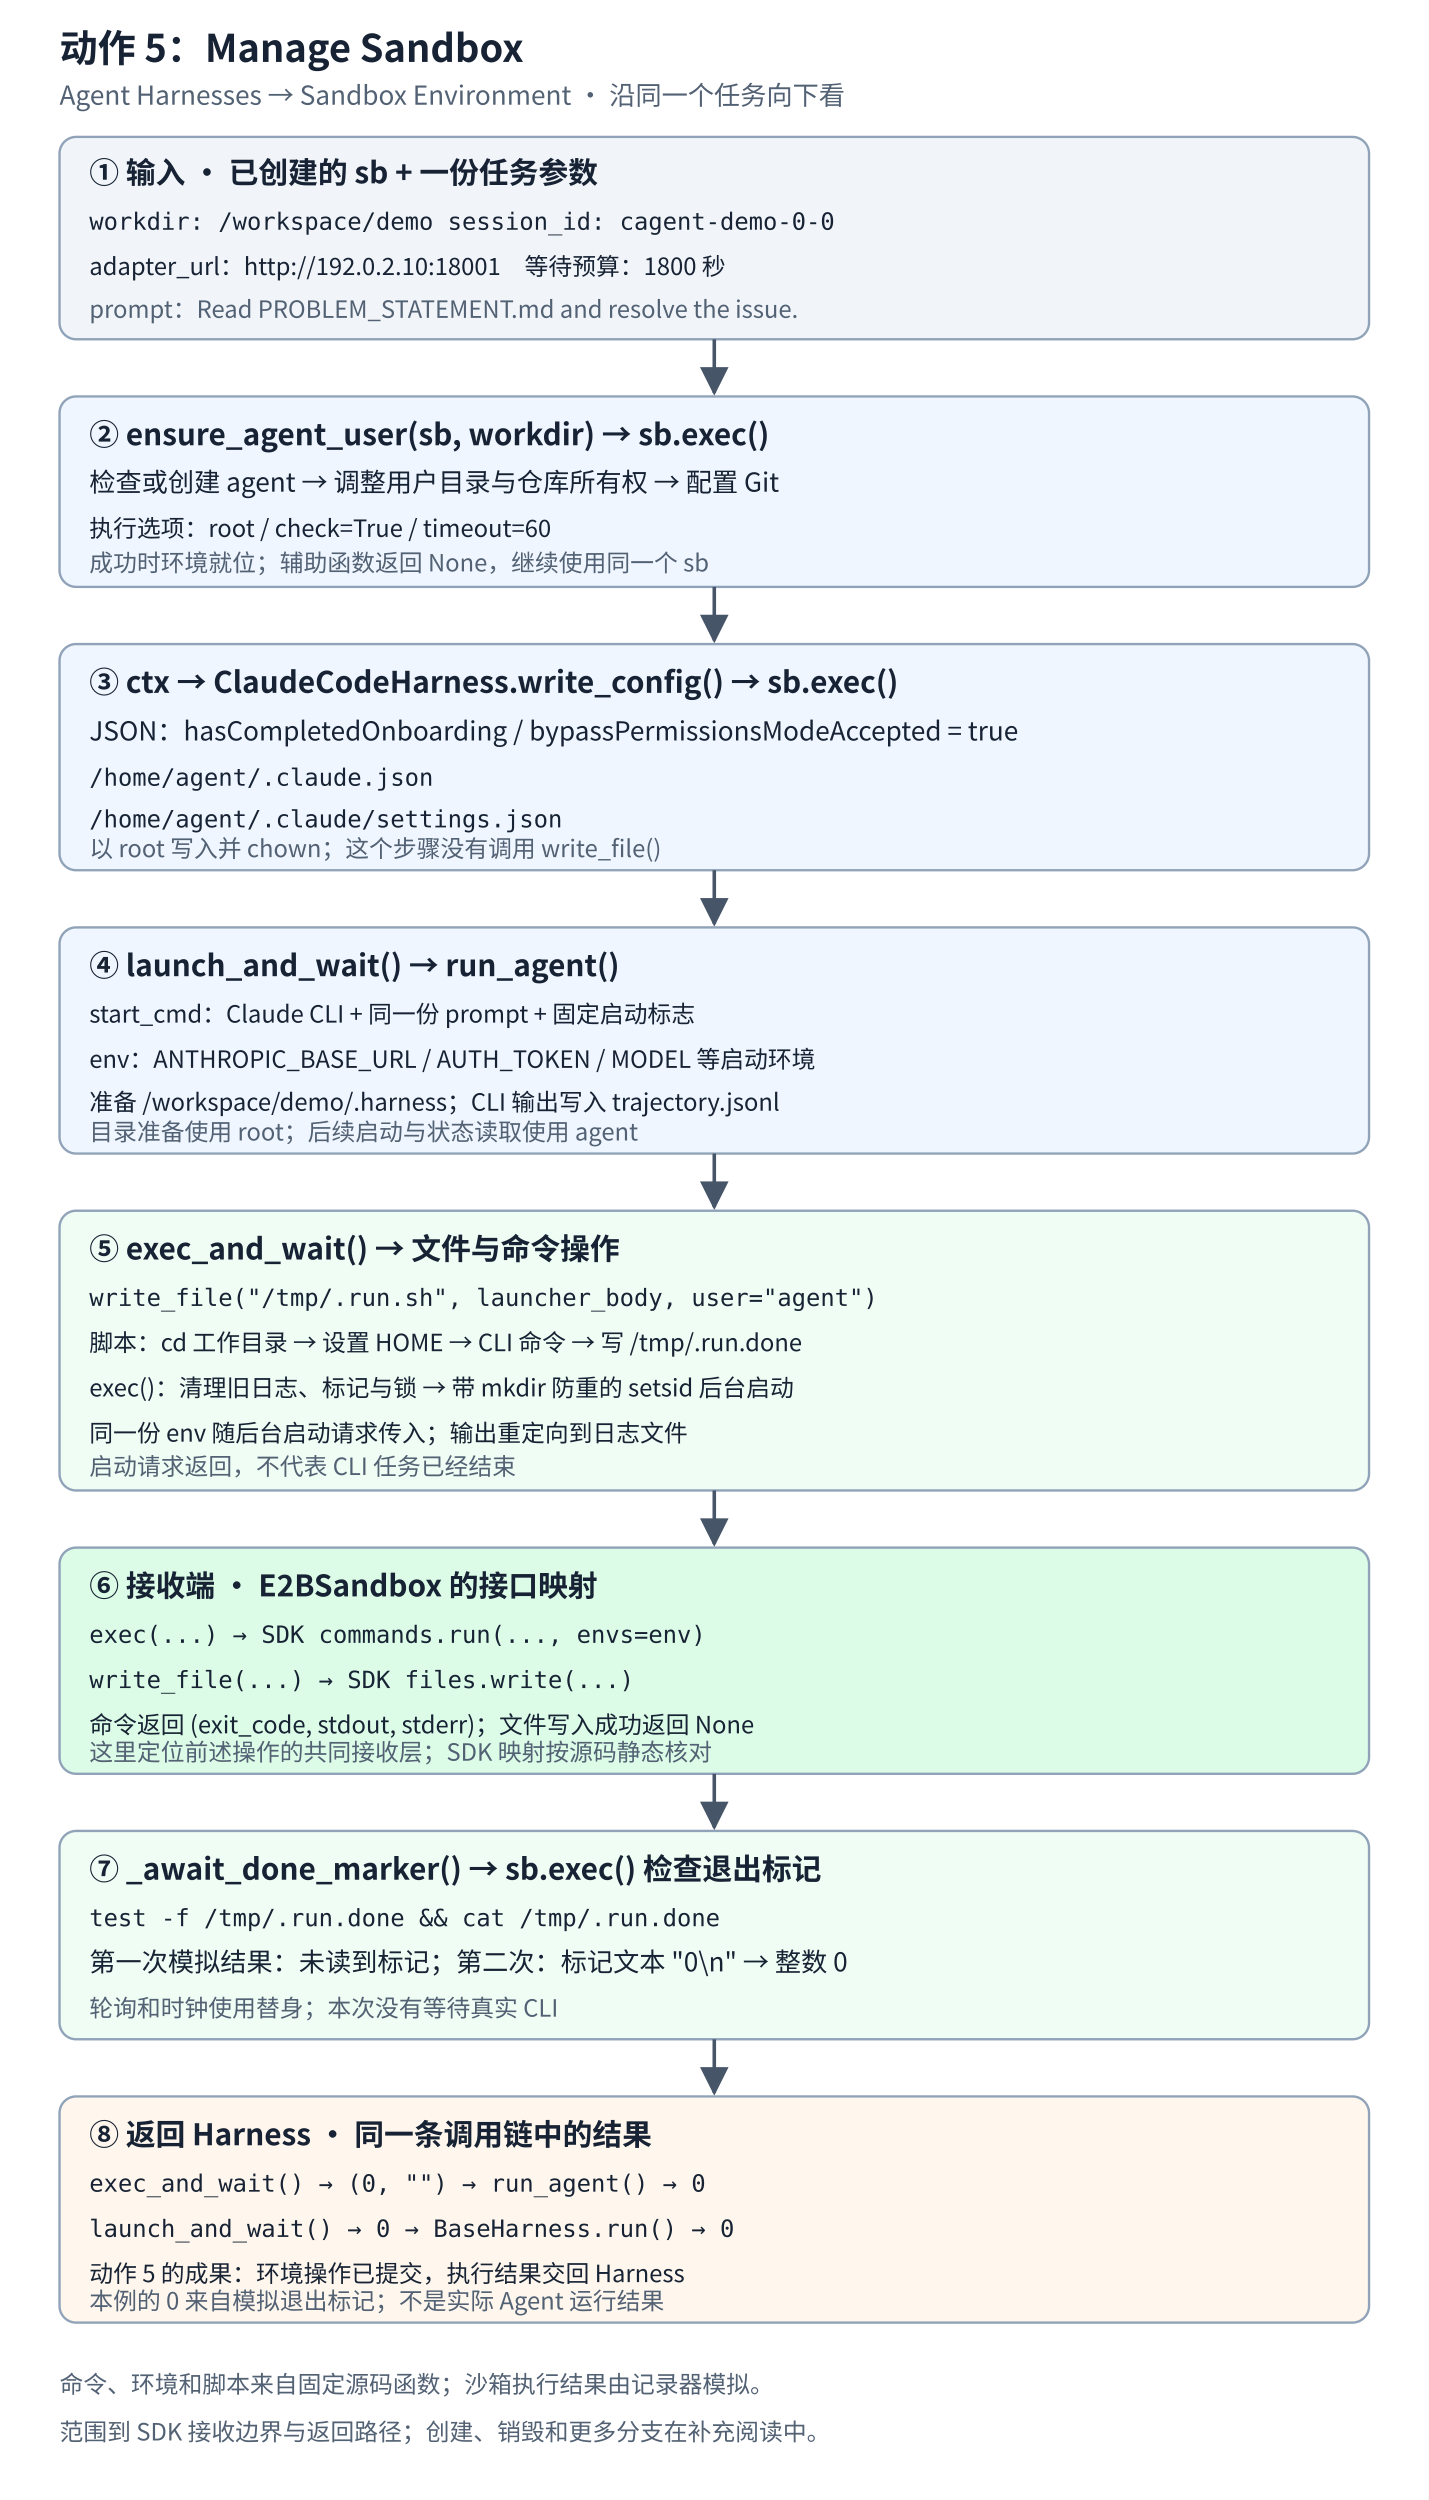
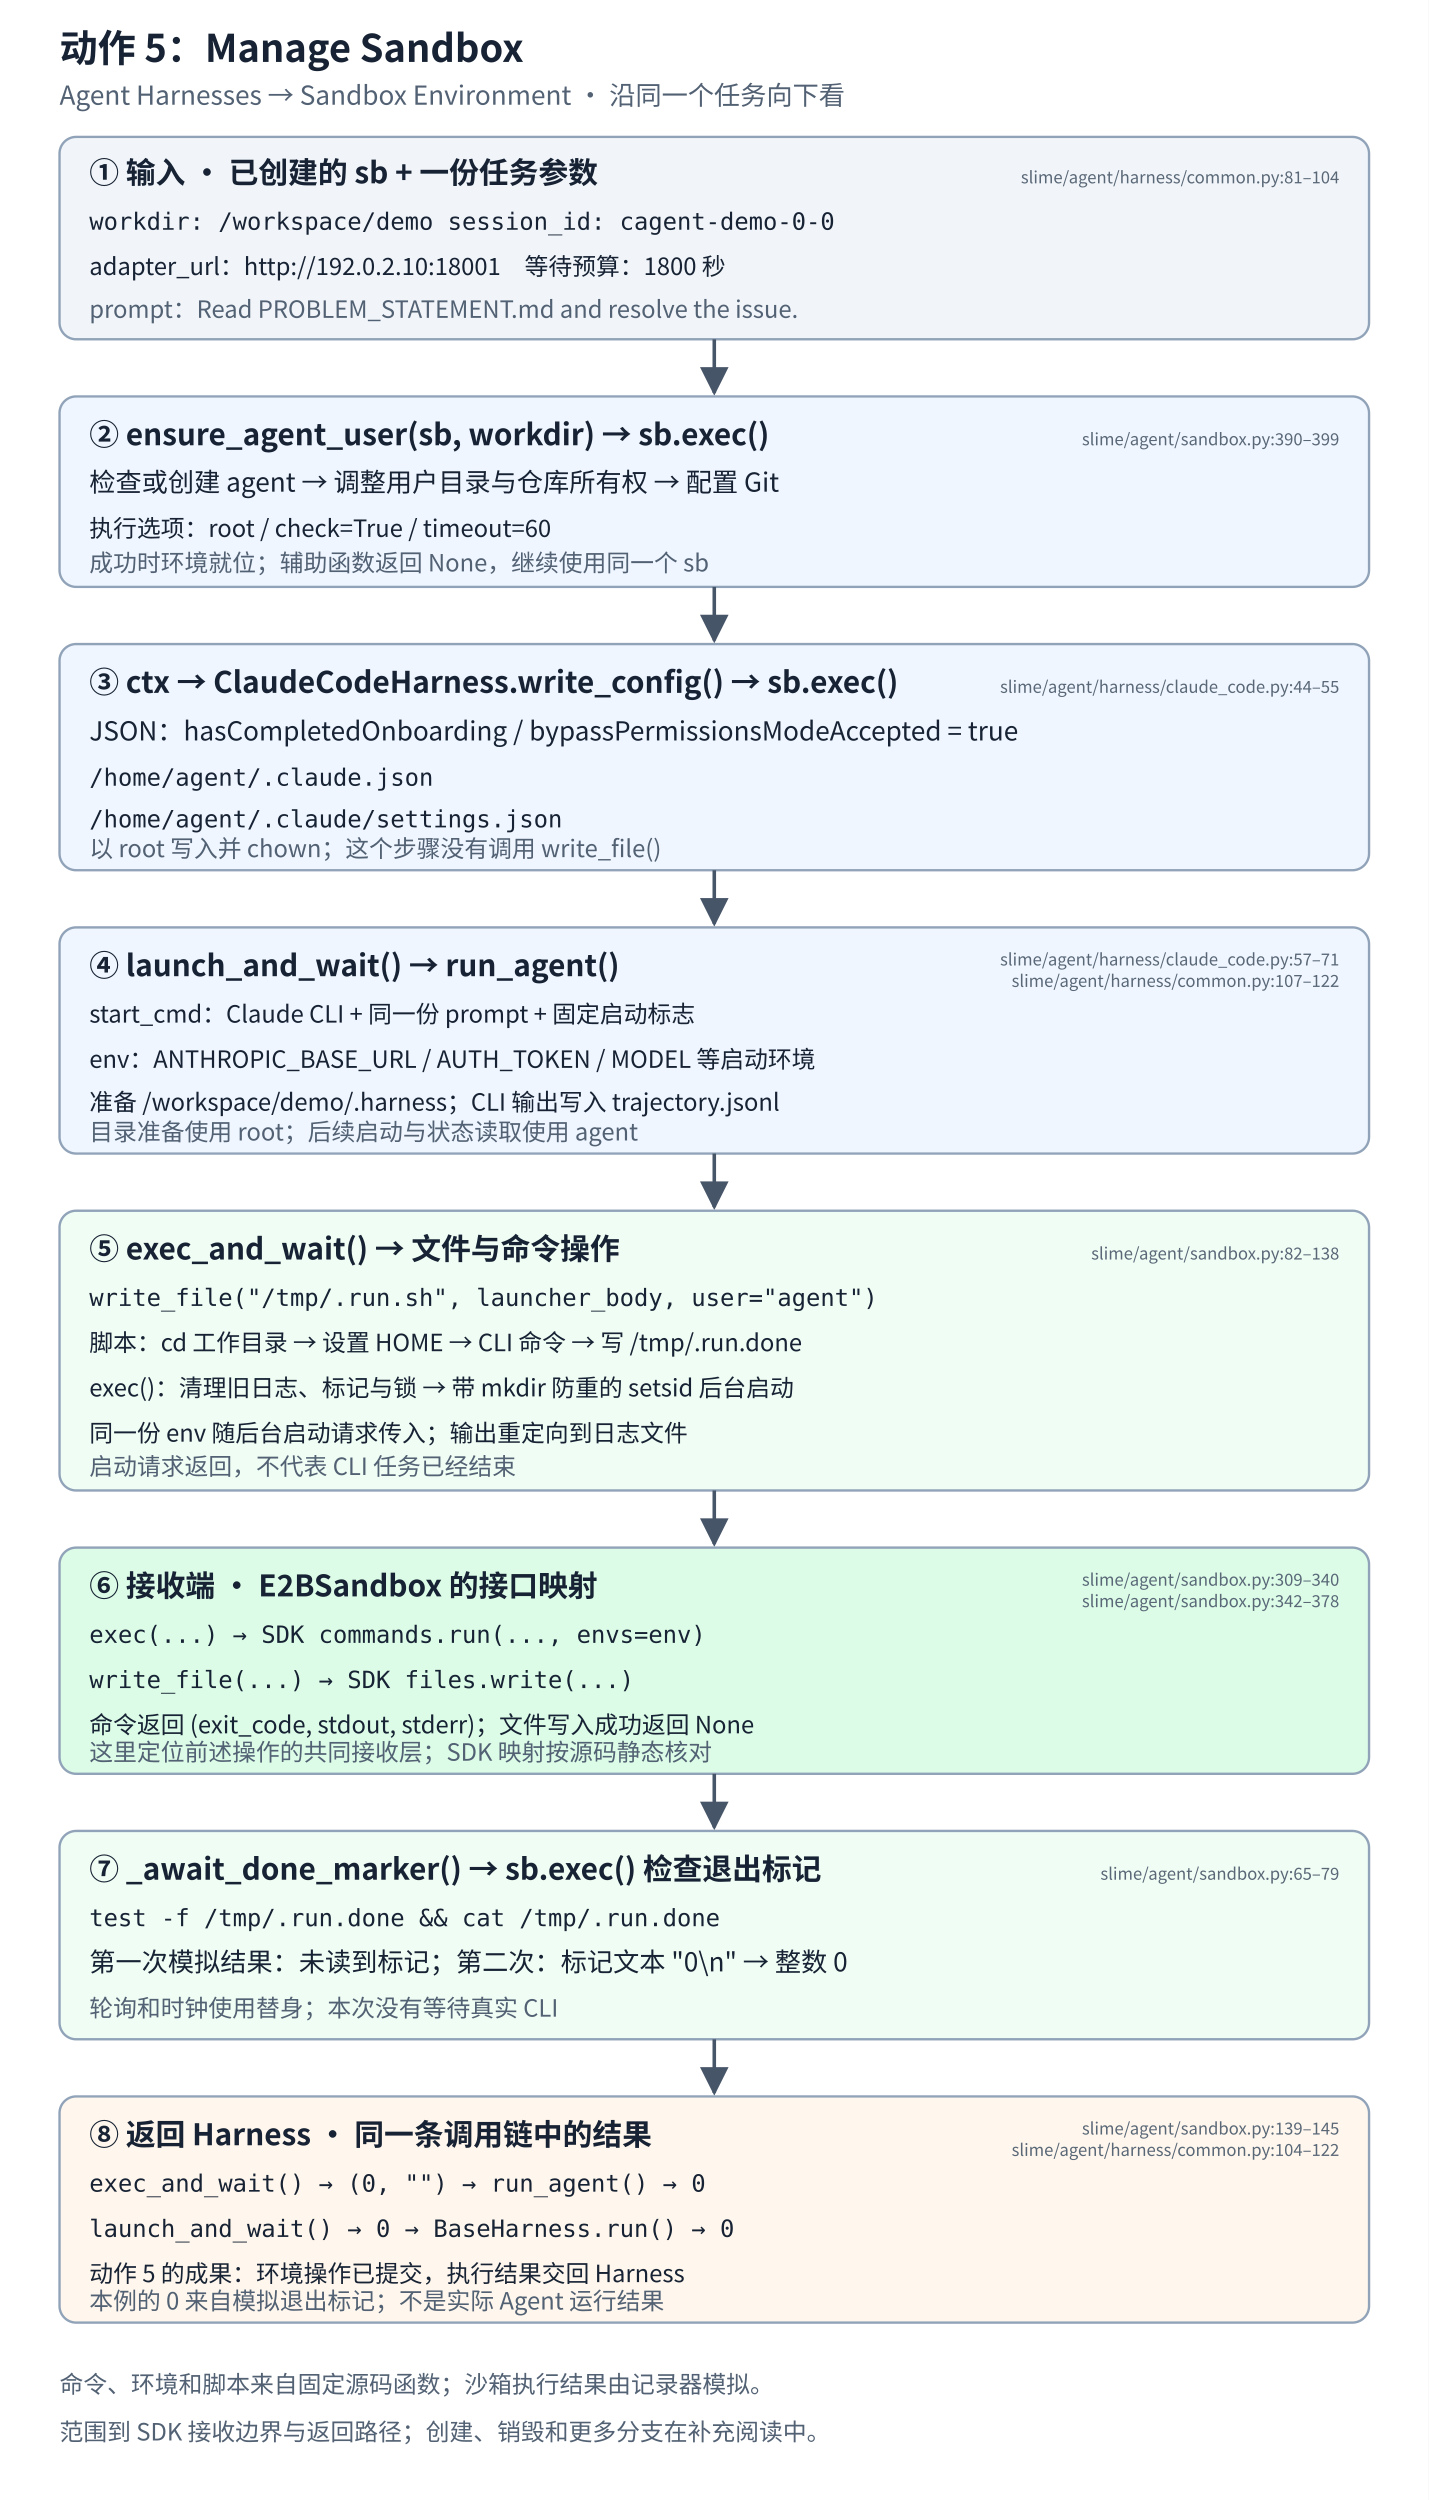
<svg xmlns="http://www.w3.org/2000/svg" width="1200" height="2100" viewBox="0 0 1200 2100" role="img" aria-labelledby="title desc">
  <defs>
    <marker id="arrow" viewBox="0 0 10 10" refX="9" refY="5" markerWidth="8" markerHeight="8" orient="auto-start-reverse">
      <path d="M 0 0 L 10 5 L 0 10 z" fill="#475569" />
    </marker>
    <style>
      text {font-family: "Noto Sans CJK SC", "Microsoft YaHei", "PingFang SC", sans-serif; fill: #172334; font-size: 22px;}
      .title {font-size: 32px; font-weight: 700;}
      .head {font-size: 25px; font-weight: 700;}
+       .source-location {font-size: 14px; font-weight: 400; fill: #596777;}
      .small {font-size: 20px;}
      .muted {fill: #526173;}
      .mono {font-family: "DejaVu Sans Mono", monospace; font-size: 20px;}
      .box {stroke: #91a3b8; stroke-width: 2; rx: 14;}
      .link {fill: none; stroke: #475569; stroke-width: 3; marker-end: url(#arrow);}
    </style>
  </defs>
  <rect width="1200" height="2100" fill="#fff" />
  <text x="50" y="52" class="title">动作 5：Manage Sandbox</text>
  <text x="50" y="88" class="muted">Agent Harnesses → Sandbox Environment · 沿同一个任务向下看</text>
  <rect x="50" y="115" width="1100" height="170" class="box" fill="#f1f5f9" />
  <text x="75" y="154" class="head">① 输入 · 已创建的 sb + 一份任务参数</text>
+   <text x="1125" y="154" text-anchor="end" class="source-location">slime/agent/harness/common.py:81–104</text>
  <text x="75" y="193" class="mono">workdir: /workspace/demo     session_id: cagent-demo-0-0</text>
  <text x="75" y="231" class="small">adapter_url：http://192.0.2.10:18001　等待预算：1800 秒</text>
  <text x="75" y="267" class="small muted">prompt：Read PROBLEM_STATEMENT.md and resolve the issue.</text>
  <path class="link" d="M600 285 V330" />
  <rect x="50" y="333" width="1100" height="160" class="box" fill="#eff6ff" />
  <text x="75" y="374" class="head">② ensure_agent_user(sb, workdir) → sb.exec()</text>
+   <text x="1125" y="374" text-anchor="end" class="source-location">slime/agent/sandbox.py:390–399</text>
  <text x="75" y="413">检查或创建 agent → 调整用户目录与仓库所有权 → 配置 Git</text>
  <text x="75" y="451" class="small">执行选项：root / check=True / timeout=60</text>
  <text x="75" y="480" class="small muted">成功时环境就位；辅助函数返回 None，继续使用同一个 sb</text>
  <path class="link" d="M600 493 V538" />
  <rect x="50" y="541" width="1100" height="190" class="box" fill="#eff6ff" />
  <text x="75" y="582" class="head">③ ctx → ClaudeCodeHarness.write_config() → sb.exec()</text>
+   <text x="1125" y="582" text-anchor="end" class="source-location">slime/agent/harness/claude_code.py:44–55</text>
  <text x="75" y="622">JSON：hasCompletedOnboarding / bypassPermissionsModeAccepted = true</text>
  <text x="75" y="660" class="mono">/home/agent/.claude.json</text>
  <text x="75" y="695" class="mono">/home/agent/.claude/settings.json</text>
  <text x="75" y="720" class="small muted">以 root 写入并 chown；这个步骤没有调用 write_file()</text>
  <path class="link" d="M600 731 V776" />
  <rect x="50" y="779" width="1100" height="190" class="box" fill="#eff6ff" />
  <text x="75" y="820" class="head">④ launch_and_wait() → run_agent()</text>
+   <text x="1125" y="811" text-anchor="end" class="source-location">slime/agent/harness/claude_code.py:57–71</text>
+   <text x="1125" y="829" text-anchor="end" class="source-location">slime/agent/harness/common.py:107–122</text>
  <text x="75" y="859" class="small">start_cmd：Claude CLI + 同一份 prompt + 固定启动标志</text>
  <text x="75" y="897" class="small">env：ANTHROPIC_BASE_URL / AUTH_TOKEN / MODEL 等启动环境</text>
  <text x="75" y="933" class="small">准备 /workspace/demo/.harness；CLI 输出写入 trajectory.jsonl</text>
  <text x="75" y="958" class="small muted">目录准备使用 root；后续启动与状态读取使用 agent</text>
  <path class="link" d="M600 969 V1014" />
  <rect x="50" y="1017" width="1100" height="235" class="box" fill="#f0fdf4" />
  <text x="75" y="1058" class="head">⑤ exec_and_wait() → 文件与命令操作</text>
+   <text x="1125" y="1058" text-anchor="end" class="source-location">slime/agent/sandbox.py:82–138</text>
  <text x="75" y="1097" class="mono">write_file("/tmp/.run.sh", launcher_body, user="agent")</text>
  <text x="75" y="1135" class="small">脚本：cd 工作目录 → 设置 HOME → CLI 命令 → 写 /tmp/.run.done</text>
  <text x="75" y="1173" class="small">exec()：清理旧日志、标记与锁 → 带 mkdir 防重的 setsid 后台启动</text>
  <text x="75" y="1211" class="small">同一份 env 随后台启动请求传入；输出重定向到日志文件</text>
  <text x="75" y="1239" class="small muted">启动请求返回，不代表 CLI 任务已经结束</text>
  <path class="link" d="M600 1252 V1297" />
  <rect x="50" y="1300" width="1100" height="190" class="box" fill="#dcfce7" />
  <text x="75" y="1341" class="head">⑥ 接收端 · E2BSandbox 的接口映射</text>
+   <text x="1125" y="1332" text-anchor="end" class="source-location">slime/agent/sandbox.py:309–340</text>
+   <text x="1125" y="1350" text-anchor="end" class="source-location">slime/agent/sandbox.py:342–378</text>
  <text x="75" y="1380" class="mono">exec(...)       → SDK commands.run(..., envs=env)</text>
  <text x="75" y="1418" class="mono">write_file(...) → SDK files.write(...)</text>
  <text x="75" y="1456" class="small">命令返回 (exit_code, stdout, stderr)；文件写入成功返回 None</text>
  <text x="75" y="1479" class="small muted">这里定位前述操作的共同接收层；SDK 映射按源码静态核对</text>
  <path class="link" d="M600 1490 V1535" />
  <rect x="50" y="1538" width="1100" height="175" class="box" fill="#f0fdf4" />
  <text x="75" y="1579" class="head">⑦ _await_done_marker() → sb.exec() 检查退出标记</text>
+   <text x="1125" y="1579" text-anchor="end" class="source-location">slime/agent/sandbox.py:65–79</text>
  <text x="75" y="1618" class="mono">test -f /tmp/.run.done &amp;&amp; cat /tmp/.run.done</text>
  <text x="75" y="1656">第一次模拟结果：未读到标记；第二次：标记文本 "0\n" → 整数 0</text>
  <text x="75" y="1694" class="small muted">轮询和时钟使用替身；本次没有等待真实 CLI</text>
  <path class="link" d="M600 1713 V1758" />
  <rect x="50" y="1761" width="1100" height="190" class="box" fill="#fff7ed" />
  <text x="75" y="1802" class="head">⑧ 返回 Harness · 同一条调用链中的结果</text>
+   <text x="1125" y="1793" text-anchor="end" class="source-location">slime/agent/sandbox.py:139–145</text>
+   <text x="1125" y="1811" text-anchor="end" class="source-location">slime/agent/harness/common.py:104–122</text>
  <text x="75" y="1841" class="mono">exec_and_wait() → (0, "") → run_agent() → 0</text>
  <text x="75" y="1879" class="mono">launch_and_wait() → 0 → BaseHarness.run() → 0</text>
  <text x="75" y="1917" class="small">动作 5 的成果：环境操作已提交，执行结果交回 Harness</text>
  <text x="75" y="1940" class="small muted">本例的 0 来自模拟退出标记；不是实际 Agent 运行结果</text>
  <text x="50" y="2010" class="small muted">命令、环境和脚本来自固定源码函数；沙箱执行结果由记录器模拟。</text>
  <text x="50" y="2050" class="small muted">范围到 SDK 接收边界与返回路径；创建、销毁和更多分支在补充阅读中。</text>
</svg>
